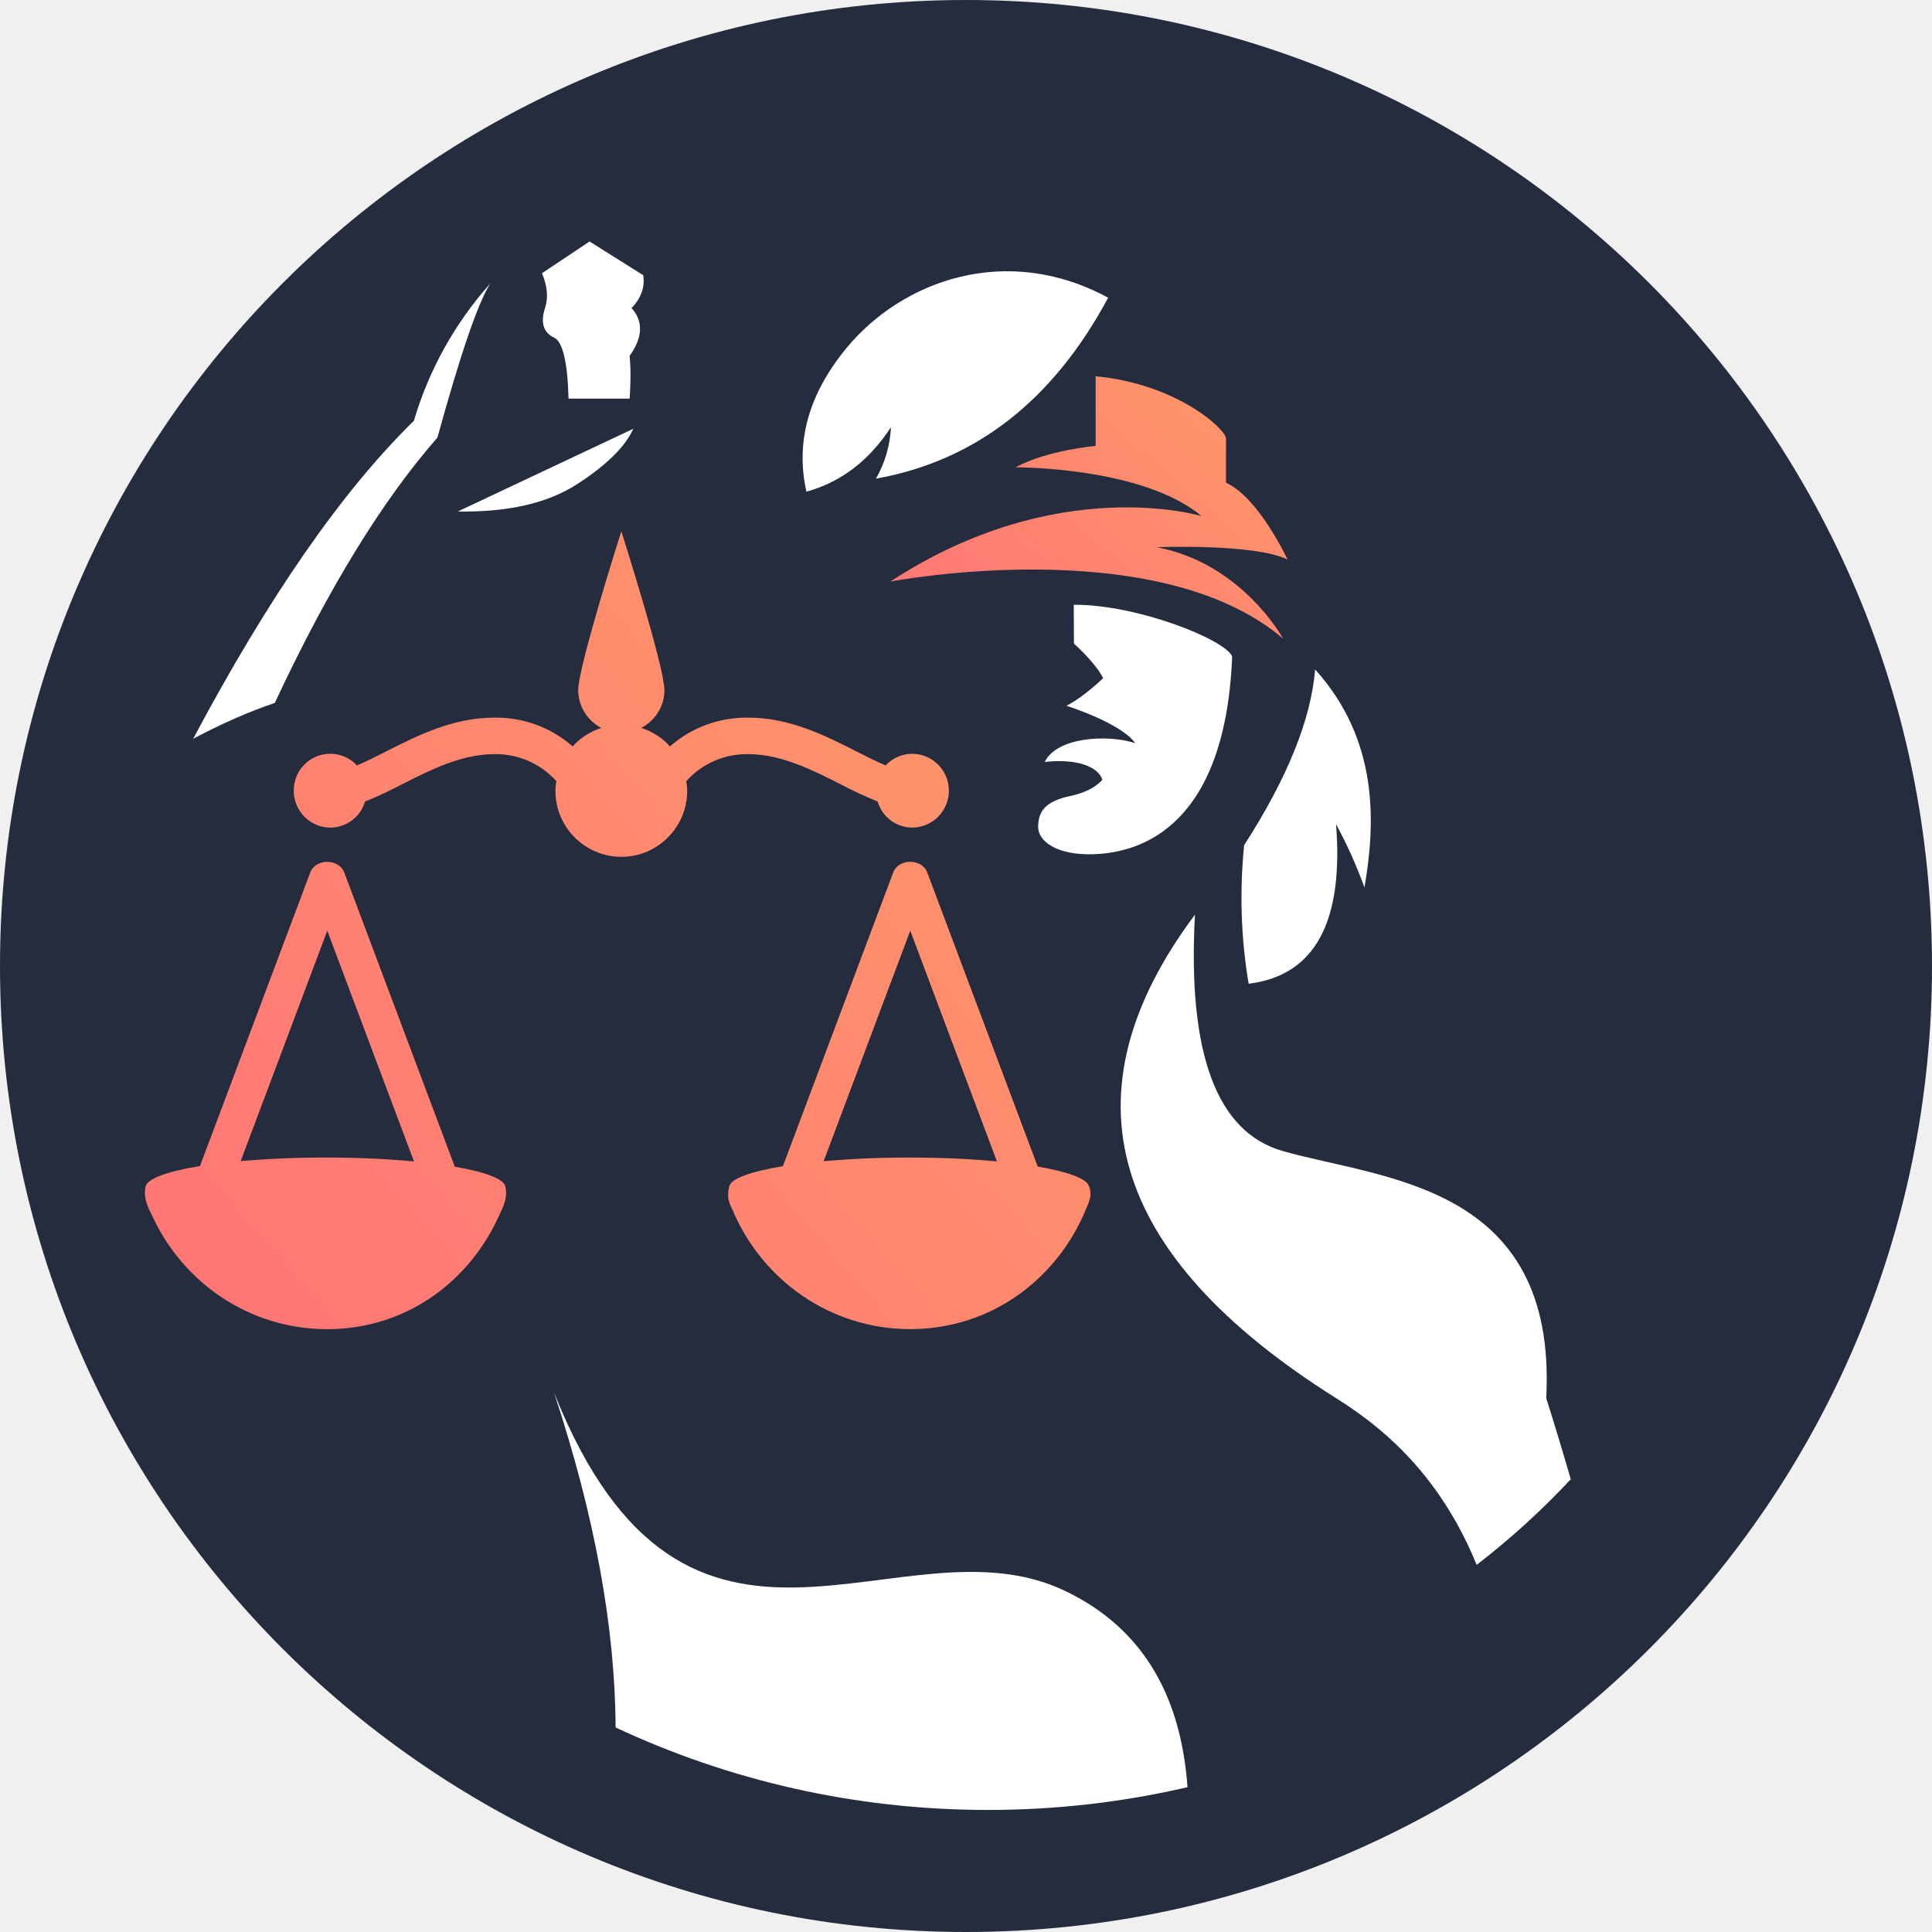
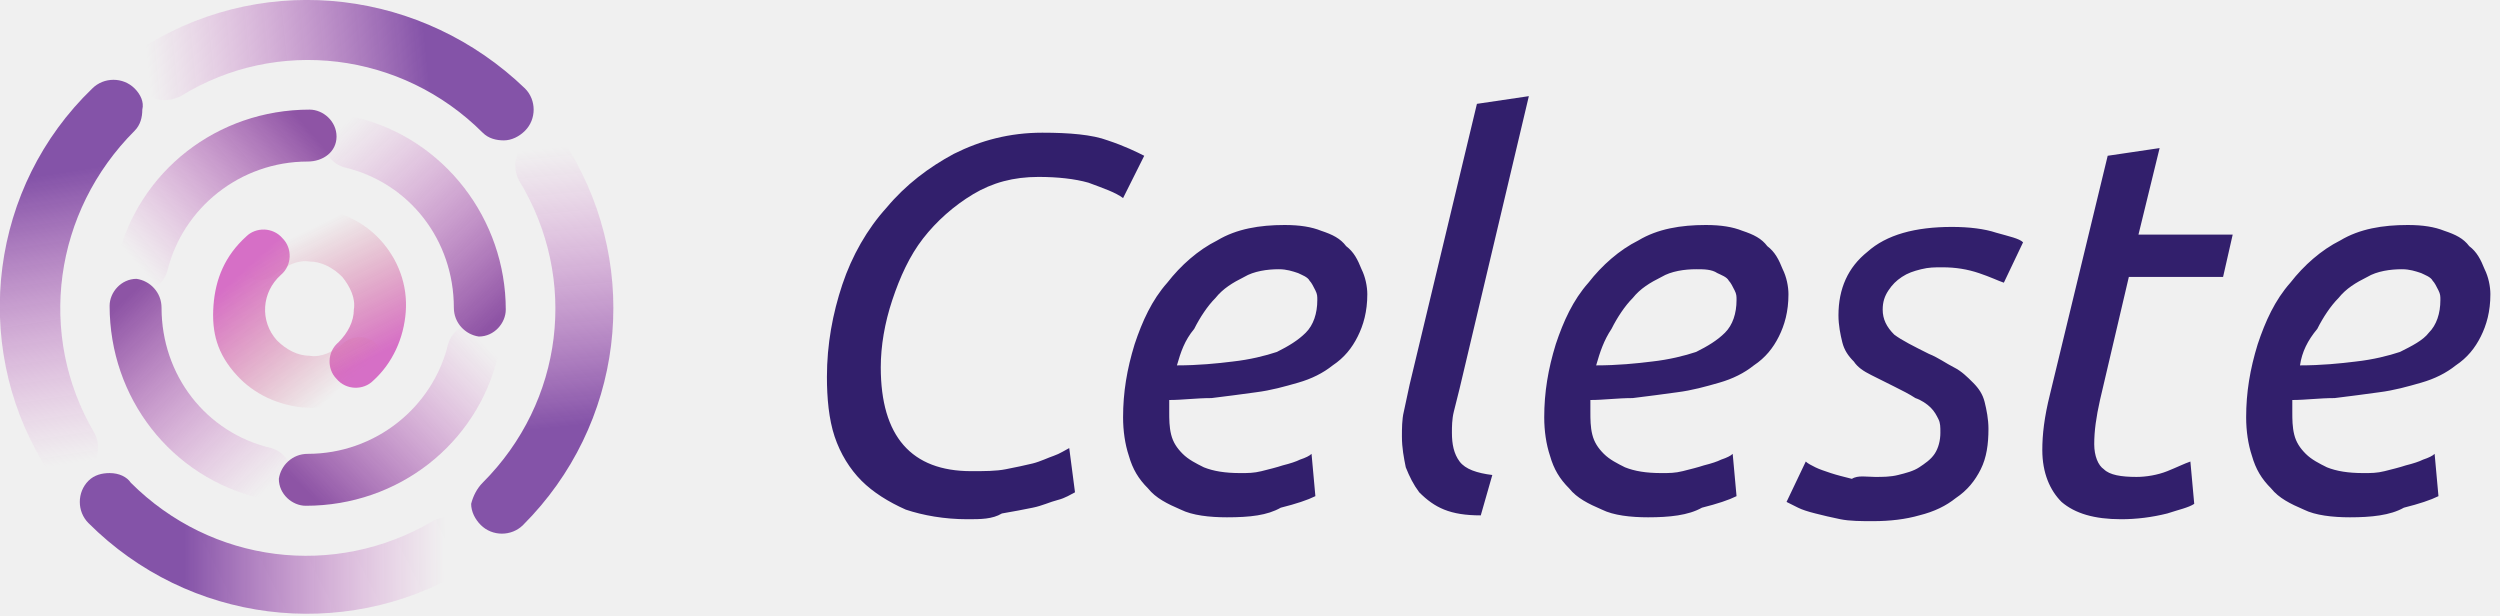
- <svg xmlns="http://www.w3.org/2000/svg" width="40" height="40" fill="none">
-   <circle cx="20" cy="20" r="20" fill="#242C3D" />
-   <path d="M7.128 18.065l2.288 6.09c.65.112 1.051.265 1.051.433v.002a.556.556 0 01-.004.243h.004l-.013.036a1.107 1.107 0 01-.081.208c-.607 1.431-1.947 2.442-3.597 2.442-1.626 0-3.014-.981-3.64-2.38a1.26 1.26 0 01-.114-.278l-.01-.028h.004a.572.572 0 01-.01-.216l.006-.03v-.011c.02-.17.448-.323 1.128-.434l2.283-6.077c.11-.295.594-.295.705 0zm12.07-.001l2.287 6.089c.62.106 1.017.248 1.06.406l-.004-.008.01.02a.408.408 0 01.01.26.86.86 0 01-.061.164c-.59 1.475-1.973 2.523-3.654 2.523-1.663 0-3.078-1.026-3.683-2.476a.912.912 0 01-.079-.203l-.001-.006v-.001l-.004-.017a.67.67 0 01.012-.216l.004-.024.001-.005.002-.007c.039-.164.457-.311 1.111-.418l2.284-6.081c.11-.295.594-.295.705 0zm-4.1 6.499l-.002.008.002-.008zm-8.322-5.294l-1.793 4.77a20.04 20.04 0 011.757-.073h.071a19.7 19.7 0 011.76.08L6.776 19.27zm12.07 0l-1.793 4.772a20.012 20.012 0 011.77-.075h.07c.634.002 1.229.03 1.747.079l-1.794-4.776zM12.864 11s.892 2.796.892 3.29c0 .342-.197.63-.478.78.231.076.435.207.593.383a2.4 2.4 0 011.627-.595c.857 0 1.594.375 2.244.705.207.105.408.206.594.284a.753.753 0 01.549-.24c.42 0 .76.341.76.763s-.34.764-.76.764a.75.75 0 01-.715-.54 8.385 8.385 0 01-.767-.357c-.575-.291-1.228-.623-1.905-.623a1.68 1.68 0 00-1.29.56c.01.065.02.13.02.196 0 .757-.611 1.37-1.364 1.37a1.368 1.368 0 01-1.365-1.37c0-.067.01-.132.02-.197a1.68 1.68 0 00-1.29-.559c-.677 0-1.33.332-1.906.624a8.251 8.251 0 01-.766.357.75.75 0 01-.715.54.762.762 0 01-.76-.765.756.756 0 011.309-.523c.186-.078.386-.178.593-.284.65-.33 1.388-.705 2.245-.705a2.4 2.4 0 011.627.595c.159-.176.362-.308.593-.382a.887.887 0 01-.478-.78c0-.495.893-3.291.893-3.291z" fill="url(#paint0_linear)" />
-   <path d="M22.684 9.232s-.998.086-1.659.443c0 0 2.63-.015 3.853 1.011 0 0-2.976-.912-6.444 1.354 0 0 5.516-1.055 8.131 1.183 0 0-.843-1.559-2.618-1.894 0 0 2.02-.08 2.71.255 0 0-.597-1.285-1.274-1.59v-.916c0-.186-1.011-1.129-2.699-1.288v1.442z" fill="url(#paint1_linear)" />
-   <path d="M22.235 13.326s.425.37.605.713c0 0-.389.384-.76.573 0 0 1.126.354 1.423.773-.6-.189-1.626-.118-1.873.39.685-.073 1.105.104 1.193.366 0 0-.163.234-.662.339-.531.11-.667.331-.667.64 0 .307.404.589 1.137.566.732-.023 2.728-.325 2.88-4.095-.152-.355-1.976-1.079-3.28-1.07l.004.805zm3.523 4.174c.896-1.393 1.386-2.606 1.47-3.64 1.328 1.472 1.248 3.195 1.022 4.514a9.764 9.764 0 00-.588-1.31c.159 2.034-.444 3.134-1.81 3.303-.159-.94-.19-1.895-.094-2.868zM10.151 5.87c-.249.383-.614 1.446-1.095 3.19-1.149 1.312-2.27 3.143-3.366 5.493-.53.179-1.094.426-1.69.742 1.559-2.934 3.082-5.129 4.569-6.583A7.422 7.422 0 0110.15 5.87zm2.961 3.007L9.478 10.59c1.035.017 1.858-.17 2.467-.564.61-.393.998-.776 1.167-1.148zm-1.341-.624c-.02-.747-.118-1.168-.293-1.26-.194-.087-.306-.273-.194-.614.07-.216.049-.457-.063-.722L12.207 5l1.11.698c.038.246-.042.473-.242.681.241.262.241.599-.039.988.008.096.014.19.017.284a7.13 7.13 0 01-.017.602h-1.265z" fill="#fff" />
-   <path d="M24.74 18.939c-.156 2.869.449 4.5 1.815 4.891 2.049.588 5.691.666 5.458 5.117.186.589.355 1.149.508 1.68-.6.642-1.252 1.235-1.948 1.772-.681-1.662-1.716-2.708-2.913-3.453-4.717-2.967-5.69-6.303-2.92-10.008zm-13.268 9.898c2.754 6.9 7.162 2.479 10.567 4.095 1.557.739 2.406 2.096 2.547 4.07-1.327.308-2.71.471-4.131.471-2.756 0-5.369-.612-7.71-1.708-.009-2.078-.433-4.387-1.273-6.928zm5.224-18.657c.714-.198 1.298-.642 1.75-1.335a2.362 2.362 0 01-.31 1.065c2.065-.37 3.667-1.62 4.807-3.746-2.102-1.14-4.269-.362-5.43 1.057-.774.946-1.047 1.932-.817 2.958z" fill="#fff" />
-   <defs>
-     <linearGradient id="paint0_linear" x1="31.777" y1="2.62" x2="4.293" y2="26.839" gradientUnits="userSpaceOnUse">
-       <stop stop-color="#FFAD61" />
-       <stop offset="1" stop-color="#FF7676" />
-     </linearGradient>
-     <linearGradient id="paint1_linear" x1="30.522" y1="5.034" x2="21.474" y2="15.218" gradientUnits="userSpaceOnUse">
-       <stop stop-color="#FFAD61" />
-       <stop offset="1" stop-color="#FF7676" />
-     </linearGradient>
-   </defs>
+ <svg xmlns="http://www.w3.org/2000/svg" viewBox="0 0 130 32">
+   <path d="M50.3 27c-1.2 0-2.3-.2-3.2-.5-.9-.4-1.7-.9-2.3-1.5-.6-.6-1.1-1.4-1.4-2.3-.3-.9-.4-2-.4-3.1 0-1.7.3-3.3.8-4.8s1.3-2.9 2.3-4c1-1.2 2.2-2.1 3.5-2.8 1.4-.7 2.9-1.1 4.6-1.1 1.4 0 2.6.1 3.4.4.9.3 1.5.6 1.9.8l-1.1 2.2c-.4-.3-1-.5-1.8-.8-.7-.2-1.6-.3-2.6-.3-1.3 0-2.4.3-3.4.9-1 .6-1.9 1.4-2.6 2.3-.7.9-1.2 2-1.6 3.2-.4 1.2-.6 2.4-.6 3.5 0 3.6 1.6 5.4 4.7 5.4.7 0 1.3 0 1.8-.1s1-.2 1.4-.3c.4-.1.8-.3 1.1-.4.3-.1.6-.3.8-.4l.3 2.3c-.2.1-.5.3-.9.4-.4.1-.8.3-1.3.4-.5.1-1 .2-1.6.3-.5.3-1.1.3-1.8.3zm10.9-8c1.1 0 2.1-.1 2.9-.2.9-.1 1.7-.3 2.3-.5.6-.3 1.1-.6 1.5-1 .4-.4.6-1 .6-1.7 0-.2 0-.3-.1-.5s-.2-.4-.3-.5c-.1-.2-.4-.3-.6-.4-.3-.1-.6-.2-1-.2-.6 0-1.3.1-1.8.4-.6.3-1.1.6-1.5 1.1-.4.4-.8 1-1.1 1.6-.5.6-.7 1.2-.9 1.9zm2.6 7.9c-.9 0-1.8-.1-2.4-.4-.7-.3-1.3-.6-1.7-1.1-.5-.5-.8-1-1-1.7-.2-.6-.3-1.3-.3-2 0-1.3.2-2.5.6-3.8.4-1.2.9-2.3 1.7-3.2.7-.9 1.6-1.7 2.6-2.2 1-.6 2.2-.8 3.5-.8.8 0 1.4.1 1.9.3.6.2 1 .4 1.3.8.4.3.6.7.8 1.2.2.4.3.9.3 1.3 0 .9-.2 1.6-.5 2.2-.3.6-.7 1.1-1.3 1.5-.5.4-1.1.7-1.8.9-.7.2-1.4.4-2.2.5-.7.1-1.5.2-2.3.3-.8 0-1.5.1-2.2.1v.6c0 .4 0 .8.1 1.2.1.4.3.7.6 1 .3.3.7.5 1.1.7.5.2 1.1.3 1.9.3.4 0 .7 0 1.1-.1.4-.1.8-.2 1.1-.3.4-.1.7-.2.9-.3.3-.1.5-.2.6-.3l.2 2.2c-.4.2-1 .4-1.8.6-.7.4-1.6.5-2.8.5zm12.1-6.7l-.3 1.2c-.1.4-.1.8-.1 1.1 0 .6.1 1.1.4 1.5.3.4.9.6 1.7.7l-.6 2.1c-.8 0-1.4-.1-1.9-.3-.5-.2-.9-.5-1.3-.9-.3-.4-.5-.8-.7-1.3-.1-.5-.2-1-.2-1.6 0-.4 0-.9.1-1.3.1-.5.2-.9.3-1.4l3.5-14.6 2.7-.4-3.6 15.2zM83 19c1.1 0 2.1-.1 2.9-.2.9-.1 1.7-.3 2.3-.5.6-.3 1.1-.6 1.5-1 .4-.4.6-1 .6-1.7 0-.2 0-.3-.1-.5s-.2-.4-.3-.5c-.1-.2-.4-.3-.6-.4-.3-.2-.7-.2-1.1-.2-.6 0-1.3.1-1.8.4-.6.3-1.1.6-1.5 1.1-.4.4-.8 1-1.1 1.6-.4.6-.6 1.2-.8 1.9zm2.7 7.9c-.9 0-1.8-.1-2.4-.4-.7-.3-1.3-.6-1.7-1.1-.5-.5-.8-1-1-1.7-.2-.6-.3-1.3-.3-2 0-1.3.2-2.5.6-3.8.4-1.2.9-2.3 1.7-3.2.7-.9 1.6-1.7 2.6-2.2 1-.6 2.2-.8 3.5-.8.8 0 1.4.1 1.9.3.6.2 1 .4 1.3.8.4.3.6.7.8 1.2.2.4.3.9.3 1.3 0 .9-.2 1.6-.5 2.2-.3.6-.7 1.1-1.3 1.5-.5.4-1.1.7-1.8.9-.7.2-1.4.4-2.2.5-.7.1-1.5.2-2.3.3-.8 0-1.5.1-2.2.1v.6c0 .4 0 .8.1 1.2.1.4.3.7.6 1 .3.3.7.5 1.1.7.5.2 1.1.3 1.9.3.4 0 .7 0 1.1-.1.4-.1.8-.2 1.1-.3.4-.1.7-.2.9-.3.3-.1.5-.2.6-.3l.2 2.2c-.4.2-1 .4-1.8.6-.7.4-1.7.5-2.8.5zm11.8-2.1c.4 0 .8 0 1.2-.1.4-.1.8-.2 1.1-.4.3-.2.6-.4.8-.7.2-.3.3-.7.3-1.1 0-.3 0-.5-.1-.7-.1-.2-.2-.4-.4-.6-.2-.2-.5-.4-.8-.5-.3-.2-.7-.4-1.1-.6l-1.2-.6c-.4-.2-.7-.4-.9-.7-.3-.3-.5-.6-.6-1-.1-.4-.2-.9-.2-1.4 0-1.4.5-2.5 1.5-3.3 1-.9 2.5-1.3 4.4-1.3.9 0 1.7.1 2.3.3.7.2 1.2.3 1.4.5l-1 2.1c-.3-.1-.7-.3-1.3-.5-.6-.2-1.2-.3-1.9-.3-.4 0-.7 0-1.1.1-.4.1-.7.2-1 .4-.3.2-.5.4-.7.7-.2.3-.3.6-.3 1 0 .5.2.9.6 1.3.4.3 1 .6 1.8 1 .5.2.9.5 1.3.7.4.2.7.5 1 .8.3.3.5.6.6 1 .1.4.2.9.2 1.4 0 .8-.1 1.5-.4 2.1-.3.6-.7 1.1-1.3 1.5-.5.4-1.1.7-1.9.9-.7.2-1.5.3-2.4.3-.6 0-1.2 0-1.7-.1s-.9-.2-1.3-.3c-.4-.1-.7-.2-.9-.3l-.6-.3 1-2.1c.1.1.3.2.5.3.2.1.5.2.8.3.3.1.7.2 1.1.3.3-.2.8-.1 1.2-.1zm12.8 2.2c-1.4 0-2.4-.3-3.1-.9-.6-.6-1-1.5-1-2.7 0-.8.1-1.7.4-2.9l3-12.4 2.7-.4-1.1 4.5h4.9l-.5 2.2h-4.9l-1.5 6.4c-.2.9-.3 1.6-.3 2.3 0 .6.2 1.1.5 1.3.3.3.9.4 1.7.4.5 0 1.1-.1 1.6-.3.5-.2.9-.4 1.2-.5l.2 2.2c-.3.2-.8.3-1.4.5-.8.2-1.6.3-2.4.3zm9.3-8c1.1 0 2.1-.1 2.9-.2.9-.1 1.7-.3 2.3-.5.6-.3 1.2-.6 1.5-1 .4-.4.6-1 .6-1.7 0-.2 0-.3-.1-.5s-.2-.4-.3-.5c-.1-.2-.4-.3-.6-.4-.3-.1-.6-.2-1-.2-.6 0-1.3.1-1.8.4-.6.3-1.1.6-1.5 1.1-.4.4-.8 1-1.1 1.6-.5.6-.8 1.2-.9 1.9zm2.6 7.9c-.9 0-1.8-.1-2.4-.4-.7-.3-1.3-.6-1.7-1.1-.5-.5-.8-1-1-1.7-.2-.6-.3-1.3-.3-2 0-1.3.2-2.5.6-3.8.4-1.2.9-2.3 1.7-3.2.7-.9 1.6-1.7 2.6-2.2 1-.6 2.2-.8 3.5-.8.8 0 1.4.1 1.9.3.6.2 1 .4 1.3.8.4.3.6.7.8 1.2.2.4.3.9.3 1.3 0 .9-.2 1.6-.5 2.2-.3.6-.7 1.1-1.3 1.5-.5.4-1.1.7-1.8.9-.7.2-1.4.4-2.2.5-.7.1-1.5.2-2.3.3-.8 0-1.5.1-2.2.1v.6c0 .4 0 .8.1 1.2.1.4.3.7.6 1 .3.3.7.5 1.1.7.5.2 1.1.3 1.9.3.4 0 .7 0 1.1-.1.4-.1.8-.2 1.1-.3.4-.1.7-.2.9-.3.3-.1.5-.2.6-.3l.2 2.2c-.4.2-1 .4-1.8.6-.7.4-1.7.5-2.8.5z" fill="#321f6c" />
+   <linearGradient id="a" gradientUnits="userSpaceOnUse" x1="16.349" y1="21.871" x2="13.072" y2="15.215" gradientTransform="rotate(180 16 17)">
+     <stop offset="0" stop-color="#d66f8d" stop-opacity="0" />
+     <stop offset="1" stop-color="#d66fc6" />
+   </linearGradient>
+   <path d="M12.5 14.1c.5.6 1.4.6 1.9.1.5-.4 1.1-.7 1.7-.6.6 0 1.2.3 1.7.8.4.5.7 1.1.6 1.7 0 .6-.3 1.2-.8 1.7-.6.5-.6 1.4-.1 1.9.5.6 1.4.6 1.9.1 1-.9 1.6-2.2 1.7-3.6.1-1.4-.4-2.7-1.3-3.7s-2.2-1.6-3.6-1.7c-1.4-.1-2.7.4-3.7 1.3-.3.3-.4.6-.4.9 0 .5.1.9.4 1.1z" fill="url(#a)" />
+   <linearGradient id="b" gradientUnits="userSpaceOnUse" x1="3.078" y1="7.379" x2="4.987" y2="26.137" gradientTransform="rotate(180 16 17)">
+     <stop offset=".232" stop-color="#8453a8" />
+     <stop offset="1" stop-color="#d66fc6" stop-opacity="0" />
+   </linearGradient>
+   <path d="M25.1 25.1c4.2-4.2 5-10.6 1.9-15.7-.4-.7-.2-1.7.5-2.1.7-.4 1.7-.2 2.1.5 3.8 6.3 2.8 14.3-2.4 19.5-.6.6-1.6.6-2.2 0-.3-.3-.5-.7-.5-1.1.1-.4.3-.8.6-1.1z" fill="url(#b)" />
+   <linearGradient id="c" gradientUnits="userSpaceOnUse" x1="21.46" y1="21.237" x2="14.481" y2="13.609" gradientTransform="rotate(180 16 17)">
+     <stop offset=".232" stop-color="#d66fc6" />
+     <stop offset="1" stop-color="#d66f8d" stop-opacity="0" />
+   </linearGradient>
+   <path d="M12.3 19.5c.9 1 2.2 1.6 3.6 1.7 1.4.1 2.7-.4 3.7-1.3.6-.5.6-1.4.1-1.9-.5-.6-1.4-.6-1.9-.1-.5.4-1.1.7-1.7.6-.6 0-1.2-.3-1.7-.8-.9-1-.8-2.5.2-3.4.6-.5.6-1.4.1-1.9-.5-.6-1.4-.6-1.9-.1-1.1 1-1.6 2.2-1.7 3.6s.2 2.5 1.2 3.6z" fill="url(#c)" />
+   <linearGradient id="d" gradientUnits="userSpaceOnUse" x1="5.414" y1="30.932" x2="24.166" y2="29.054" gradientTransform="rotate(180 16 17)">
+     <stop offset=".232" stop-color="#8453a8" />
+     <stop offset="1" stop-color="#d66fc6" stop-opacity="0" />
+   </linearGradient>
+   <path d="M25.1 6.9C20.9 2.7 14.4 1.9 9.4 5c-.8.4-1.7.2-2.2-.5-.4-.8-.2-1.7.5-2.2C14-1.5 22-.5 27.3 4.6c.6.6.6 1.6 0 2.2-.3.3-.7.5-1.1.5-.4 0-.8-.1-1.1-.4z" fill="url(#d)" />
+   <linearGradient id="e" gradientUnits="userSpaceOnUse" x1="5.54" y1="17.925" x2="16.15" y2="29.987" gradientTransform="rotate(180 16 17)">
+     <stop offset="0" stop-color="#8e54a5" />
+     <stop offset=".803" stop-color="#d66fc6" stop-opacity="0" />
+   </linearGradient>
+   <path d="M23.6 16c0-3.5-2.3-6.5-5.7-7.3-.7-.2-1.2-.9-1-1.6.2-.7.9-1.2 1.6-1 4.6 1.1 7.8 5.3 7.8 10 0 .7-.6 1.4-1.4 1.4-.7-.1-1.3-.7-1.3-1.5z" fill="url(#e)" />
+   <linearGradient id="f" gradientUnits="userSpaceOnUse" x1="26.491" y1="5.753" x2="8.864" y2="5.567" gradientTransform="rotate(180 16 17)">
+     <stop offset=".232" stop-color="#8453a8" />
+     <stop offset="1" stop-color="#d66fc6" stop-opacity="0" />
+   </linearGradient>
+   <path d="M6.8 25.1c4.2 4.2 10.6 5 15.7 2 .7-.4 1.7-.2 2.1.5.4.7.2 1.7-.5 2.1-6.3 3.7-14.3 2.7-19.5-2.5-.6-.6-.6-1.6 0-2.2.3-.3.7-.4 1.1-.4.5 0 .9.2 1.1.5z" fill="url(#f)" />
+   <linearGradient id="g" gradientUnits="userSpaceOnUse" x1="29.361" y1="29.532" x2="26.349" y2="10.21" gradientTransform="rotate(180 16 17)">
+     <stop offset=".232" stop-color="#8453a8" />
+     <stop offset="1" stop-color="#d66fc6" stop-opacity="0" />
+   </linearGradient>
+   <path d="M7 6.8C2.8 11 1.9 17.4 4.9 22.5c.4.7.2 1.7-.6 2.1-.7.4-1.7.2-2.1-.6C-1.5 17.8-.5 9.7 4.8 4.6 5.4 4 6.4 4 7 4.6c.3.3.5.7.4 1.1 0 .4-.1.8-.4 1.1z" fill="url(#g)" />
+   <linearGradient id="h" gradientUnits="userSpaceOnUse" x1="15.9" y1="28.433" x2="28.381" y2="17.672" gradientTransform="rotate(180 16 17)">
+     <stop offset="0" stop-color="#8e54a5" />
+     <stop offset=".049" stop-color="#8e54a5" />
+     <stop offset=".737" stop-color="#d66fc6" stop-opacity="0" />
+   </linearGradient>
+   <path d="M16 8.4c-3.5 0-6.5 2.4-7.3 5.7-.2.7-.9 1.2-1.6 1-.7-.2-1.2-.9-1-1.6 1.1-4.6 5.2-7.8 10-7.8.7 0 1.4.6 1.4 1.4s-.7 1.3-1.5 1.3z" fill="url(#h)" />
+   <linearGradient id="i" gradientUnits="userSpaceOnUse" x1="16.374" y1="6.645" x2="5.504" y2="18.135" gradientTransform="rotate(180 16 17)">
+     <stop offset="0" stop-color="#8d54a5" />
+     <stop offset=".098" stop-color="#8d54a5" />
+     <stop offset=".85" stop-color="#d66fc6" stop-opacity="0" />
+   </linearGradient>
+   <path d="M16 23.6c3.5 0 6.5-2.4 7.3-5.7.2-.7.9-1.2 1.6-1 .7.2 1.2.9 1 1.6-1.1 4.6-5.2 7.8-10 7.8-.7 0-1.4-.6-1.4-1.4.1-.7.7-1.3 1.5-1.3z" fill="url(#i)" />
+   <linearGradient id="j" gradientUnits="userSpaceOnUse" x1="26.231" y1="17.787" x2="16.661" y2="6.972" gradientTransform="rotate(180 16 17)">
+     <stop offset="0" stop-color="#8d54a5" />
+     <stop offset=".852" stop-color="#d66fc6" stop-opacity="0" />
+   </linearGradient>
+   <path d="M8.4 16c0 3.5 2.3 6.5 5.7 7.3.7.2 1.2.9 1 1.6-.2.7-.9 1.2-1.6 1-4.6-1.1-7.8-5.2-7.8-10 0-.7.6-1.4 1.4-1.4.7.1 1.3.7 1.3 1.5z" fill="url(#j)" />
</svg>
